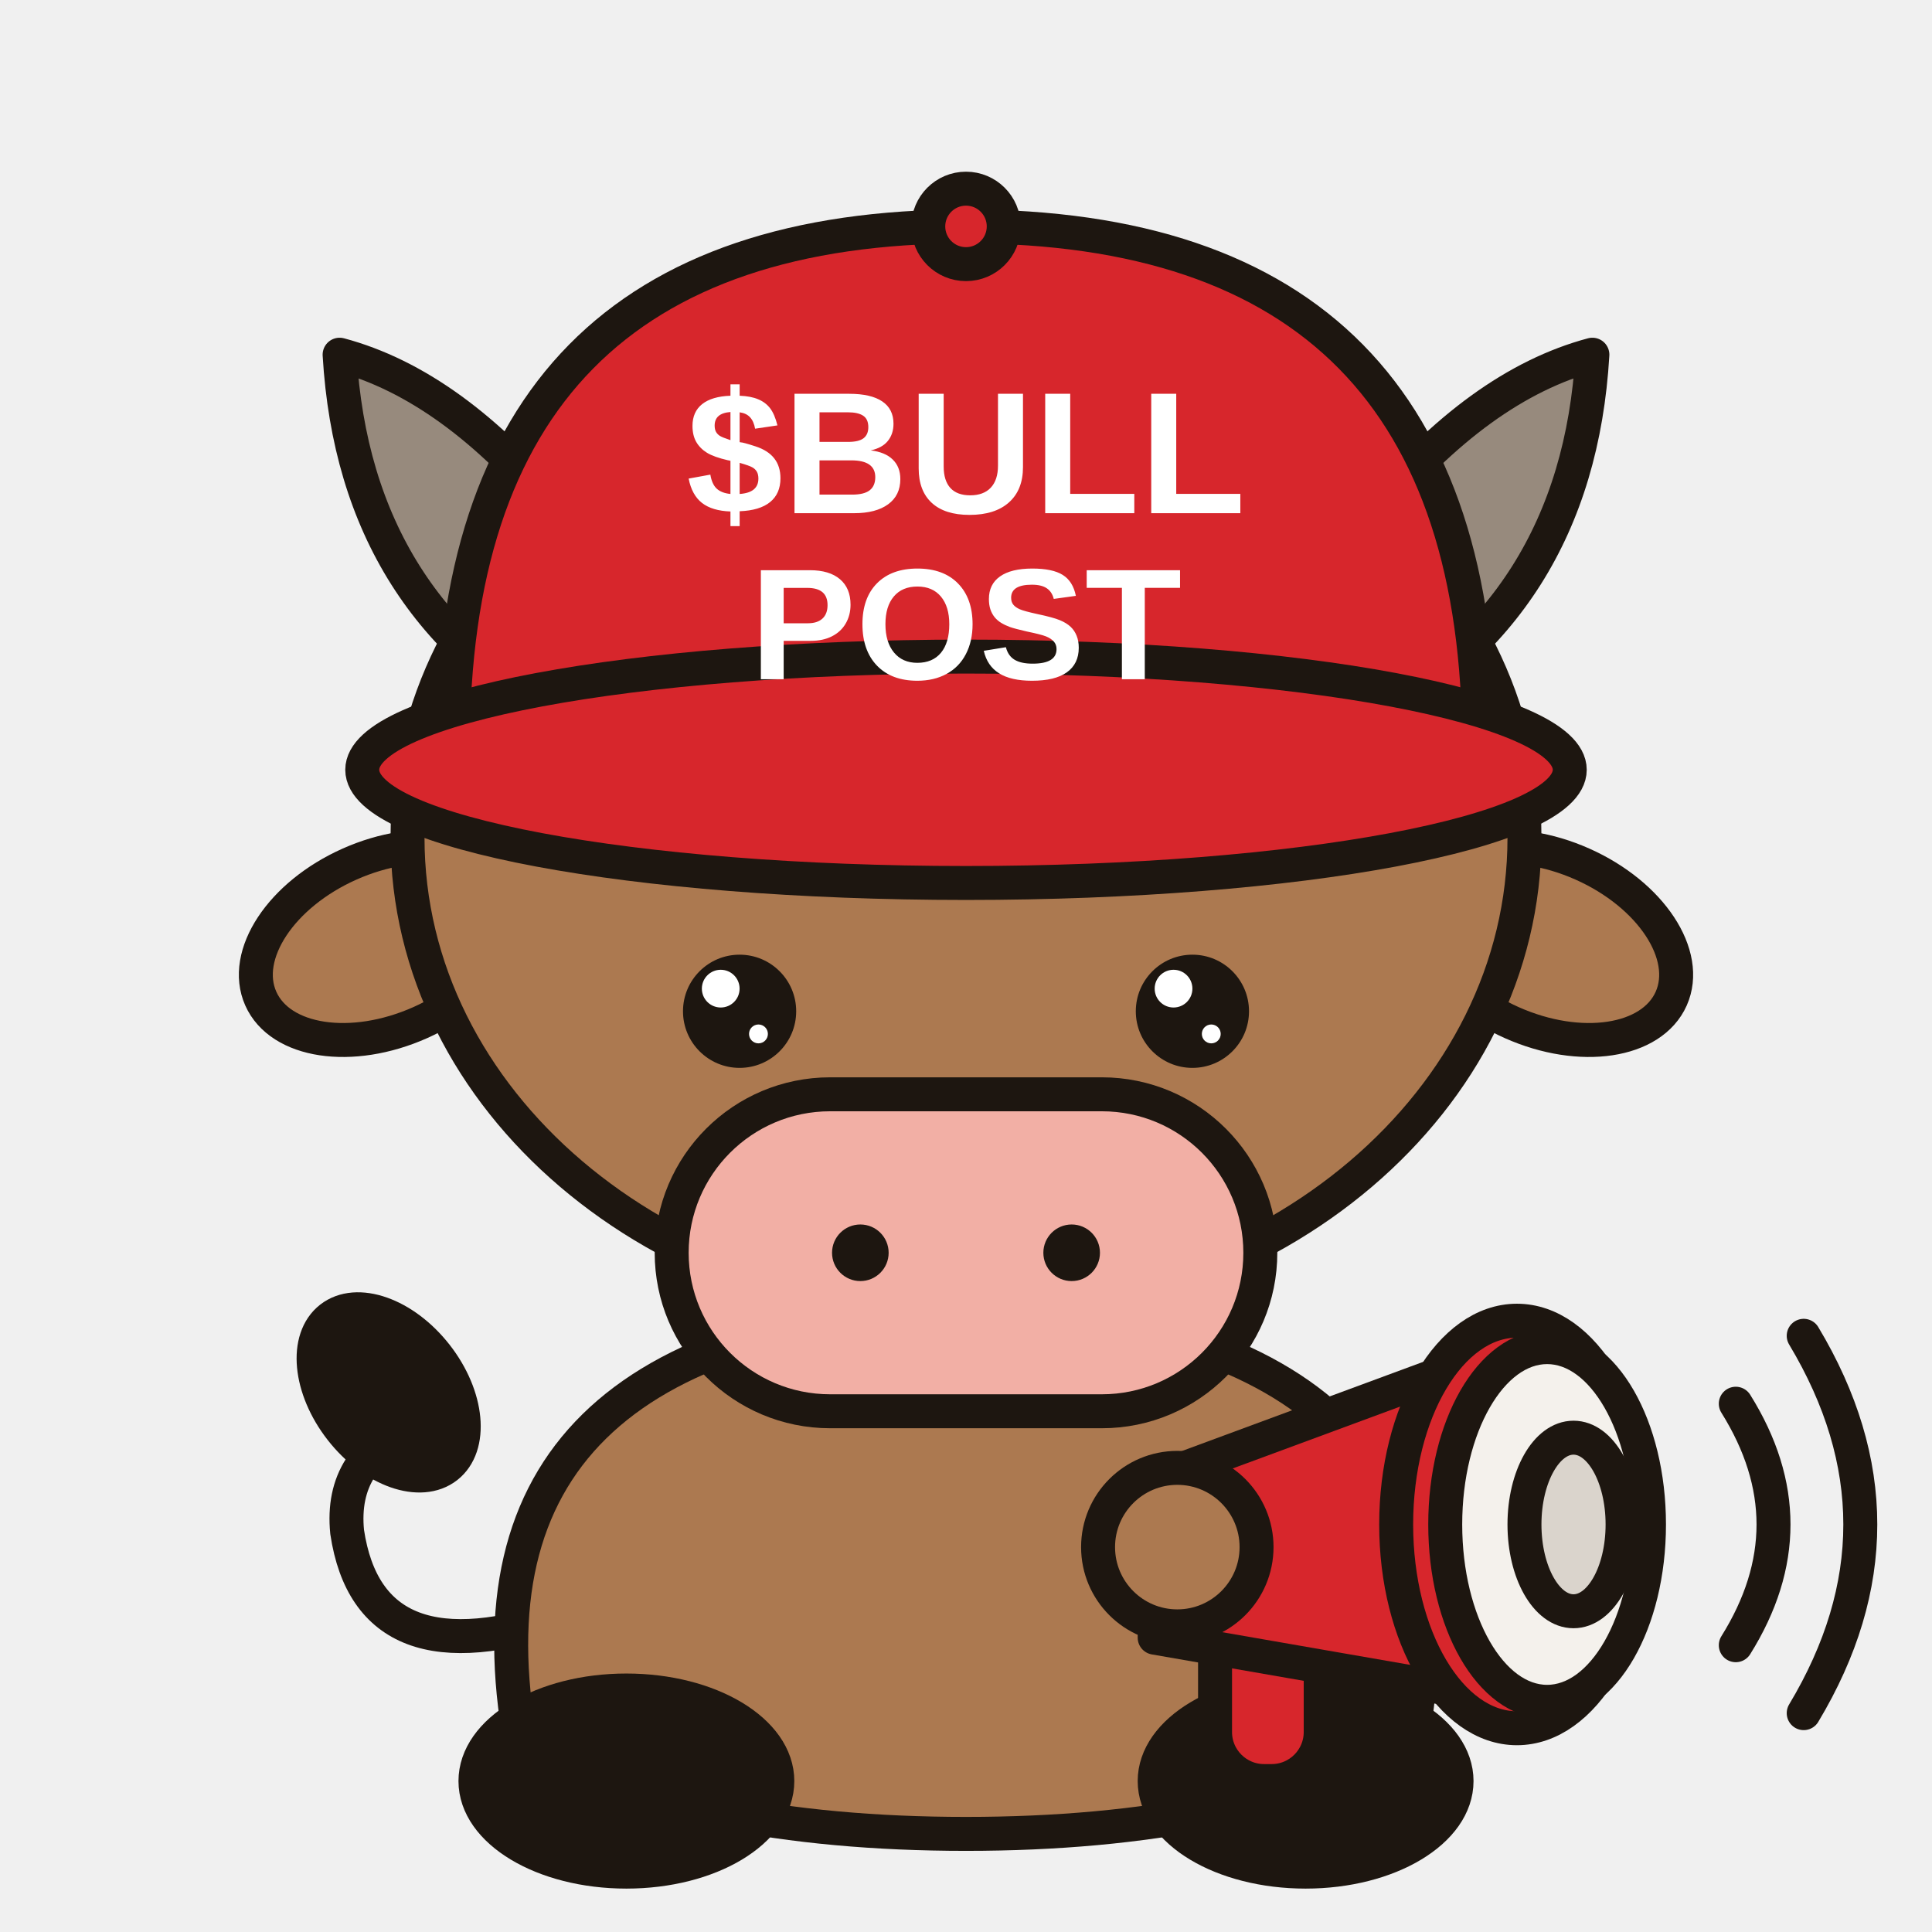
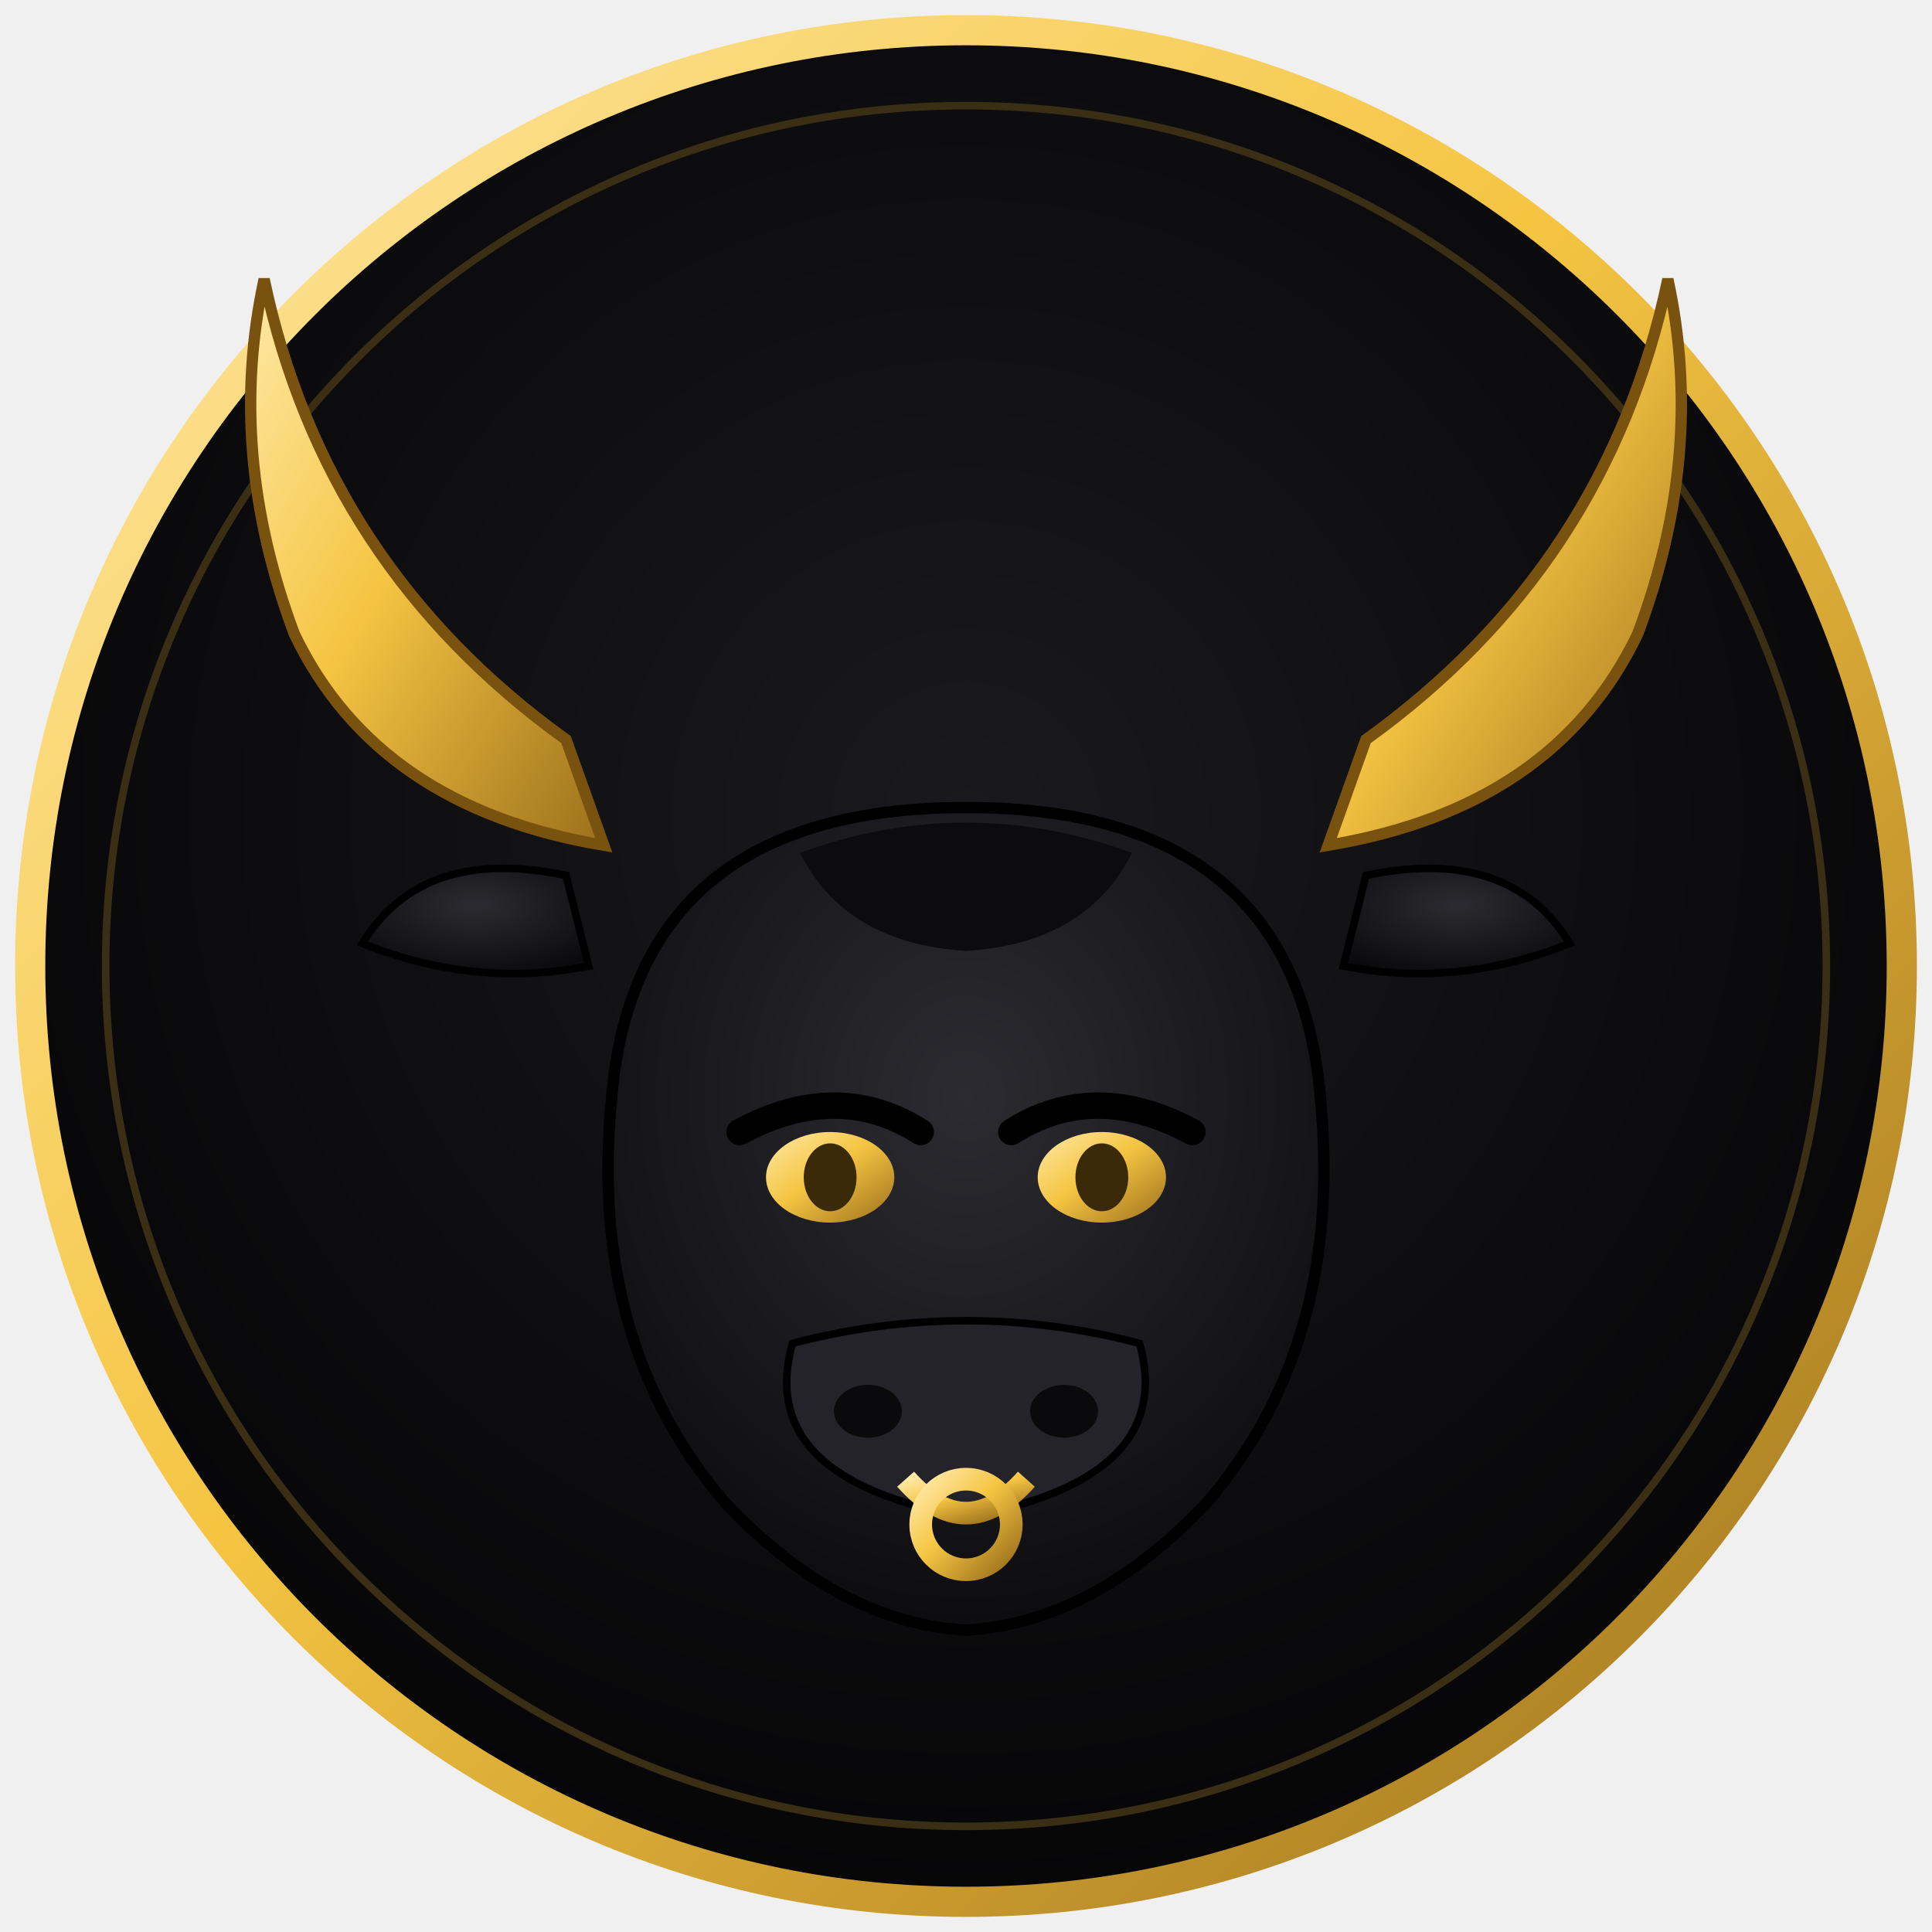
- <svg xmlns="http://www.w3.org/2000/svg" viewBox="0 0 512 512" role="img" aria-label="BULLPOST bull mascot wearing a red $BULLPOST cap, holding a megaphone">
-   <g stroke="#1D1610" stroke-width="9" stroke-linejoin="round" stroke-linecap="round">
-     <path d="M150 428 Q98 446 92 406 Q90 386 110 378" fill="none" />
-     <ellipse cx="103" cy="369" rx="16" ry="25" fill="#1D1610" transform="rotate(-38 103 369)" />
-     <path d="M138 462 Q118 352 256 346 Q394 352 374 462 Q328 486 256 486 Q184 486 138 462 Z" fill="#AC7950" />
-     <ellipse cx="166" cy="472" rx="40" ry="24" fill="#1D1610" />
-     <ellipse cx="346" cy="472" rx="40" ry="24" fill="#1D1610" />
-     <rect x="322" y="424" width="28" height="48" rx="13" fill="#D7262C" />
-     <path d="M306 392 L398 358 L398 450 L306 434 Z" fill="#D7262C" />
-     <ellipse cx="402" cy="404" rx="32" ry="54" fill="#D7262C" />
-     <ellipse cx="410" cy="404" rx="27" ry="47" fill="#F4F1EC" />
-     <ellipse cx="417" cy="404" rx="13" ry="23" fill="#DAD4CC" />
-     <path d="M460 372 Q480 404 460 436" fill="none" />
-     <path d="M478 354 Q508 404 478 454" fill="none" />
-     <circle cx="312" cy="410" r="21" fill="#AC7950" />
-     <ellipse cx="102" cy="250" rx="36" ry="23" fill="#AC7950" transform="rotate(-24 102 250)" />
-     <ellipse cx="410" cy="250" rx="36" ry="23" fill="#AC7950" transform="rotate(24 410 250)" />
-     <ellipse cx="256" cy="222" rx="148" ry="126" fill="#AC7950" />
-     <path d="M152 192 Q94 162 90 94 Q120 102 148 136 Q162 154 166 176 Z" fill="#978A7D" />
-     <path d="M360 192 Q418 162 422 94 Q392 102 364 136 Q350 154 346 176 Z" fill="#978A7D" />
-     <path d="M120 198 Q120 60 256 60 Q392 60 392 198 Z" fill="#D7262C" />
-     <circle cx="256" cy="60" r="10" fill="#D7262C" />
-     <ellipse cx="256" cy="204" rx="160" ry="30" fill="#D7262C" />
-     <g stroke="none">
-       <circle cx="196" cy="268" r="15" fill="#1D1610" />
-       <circle cx="316" cy="268" r="15" fill="#1D1610" />
-       <circle cx="191" cy="262" r="5" fill="#fff" />
-       <circle cx="311" cy="262" r="5" fill="#fff" />
-       <circle cx="201" cy="274" r="2.5" fill="#fff" />
-       <circle cx="321" cy="274" r="2.5" fill="#fff" />
-     </g>
-     <rect x="178" y="290" width="156" height="84" rx="42" fill="#F2AFA5" />
-     <g stroke="none">
-       <circle cx="228" cy="332" r="7.5" fill="#1D1610" />
-       <circle cx="284" cy="332" r="7.5" fill="#1D1610" />
-     </g>
-     <g stroke="none" fill="#fff" font-family="'Arial Black','Helvetica Neue',Arial,sans-serif" font-weight="900" text-anchor="middle">
-       <text x="256" y="136" font-size="46">$BULL</text>
-       <text x="256" y="180" font-size="42">POST</text>
-     </g>
-   </g>
+ <svg xmlns="http://www.w3.org/2000/svg" viewBox="0 0 512 512" role="img" aria-label="The Black Bull — black bull head with gold horns">
+   <defs>
+     <radialGradient id="ring" cx="50%" cy="42%" r="60%">
+       <stop offset="0%" stop-color="#1a1a1e" />
+       <stop offset="100%" stop-color="#050506" />
+     </radialGradient>
+     <linearGradient id="gold" x1="0" y1="0" x2="1" y2="1">
+       <stop offset="0%" stop-color="#FFE9A8" />
+       <stop offset="45%" stop-color="#F5C542" />
+       <stop offset="100%" stop-color="#9C701C" />
+     </linearGradient>
+     <radialGradient id="fur" cx="50%" cy="35%" r="70%">
+       <stop offset="0%" stop-color="#2b2b31" />
+       <stop offset="70%" stop-color="#151518" />
+       <stop offset="100%" stop-color="#0a0a0c" />
+     </radialGradient>
+   </defs>
+   <circle cx="256" cy="256" r="248" fill="url(#ring)" />
+   <circle cx="256" cy="256" r="248" fill="none" stroke="url(#gold)" stroke-width="8" />
+   <circle cx="256" cy="256" r="228" fill="none" stroke="#3a2f14" stroke-width="2" />
+   <path d="M150 196 Q86 150 70 74 Q60 120 78 168 Q100 214 160 224 Z" fill="url(#gold)" stroke="#7A5210" stroke-width="3" />
+   <path d="M362 196 Q426 150 442 74 Q452 120 434 168 Q412 214 352 224 Z" fill="url(#gold)" stroke="#7A5210" stroke-width="3" />
+   <path d="M150 232 Q112 224 96 250 Q126 262 156 256 Z" fill="url(#fur)" stroke="#000" stroke-width="2" />
+   <path d="M362 232 Q400 224 416 250 Q386 262 356 256 Z" fill="url(#fur)" stroke="#000" stroke-width="2" />
+   <path d="M256 214            Q344 214 350 292            Q356 356 320 398            Q290 430 256 432            Q222 430 192 398            Q156 356 162 292            Q168 214 256 214 Z" fill="url(#fur)" stroke="#000" stroke-width="3" />
+   <path d="M212 226 Q256 210 300 226 Q288 250 256 252 Q224 250 212 226 Z" fill="#0c0c0e" />
+   <path d="M196 300 Q222 286 244 300" fill="none" stroke="#000" stroke-width="7" stroke-linecap="round" />
+   <path d="M268 300 Q290 286 316 300" fill="none" stroke="#000" stroke-width="7" stroke-linecap="round" />
+   <ellipse cx="220" cy="312" rx="17" ry="12" fill="url(#gold)" />
+   <ellipse cx="292" cy="312" rx="17" ry="12" fill="url(#gold)" />
+   <ellipse cx="220" cy="312" rx="7" ry="9" fill="#3a2a08" />
+   <ellipse cx="292" cy="312" rx="7" ry="9" fill="#3a2a08" />
+   <path d="M210 356 Q256 344 302 356 Q312 392 256 402 Q200 392 210 356 Z" fill="#232329" stroke="#000" stroke-width="2" />
+   <ellipse cx="230" cy="374" rx="9" ry="7" fill="#0a0a0c" />
+   <ellipse cx="282" cy="374" rx="9" ry="7" fill="#0a0a0c" />
+   <path d="M240 392 Q256 410 272 392" fill="none" stroke="url(#gold)" stroke-width="6" />
+   <circle cx="256" cy="404" r="12" fill="none" stroke="url(#gold)" stroke-width="6" />
</svg>
